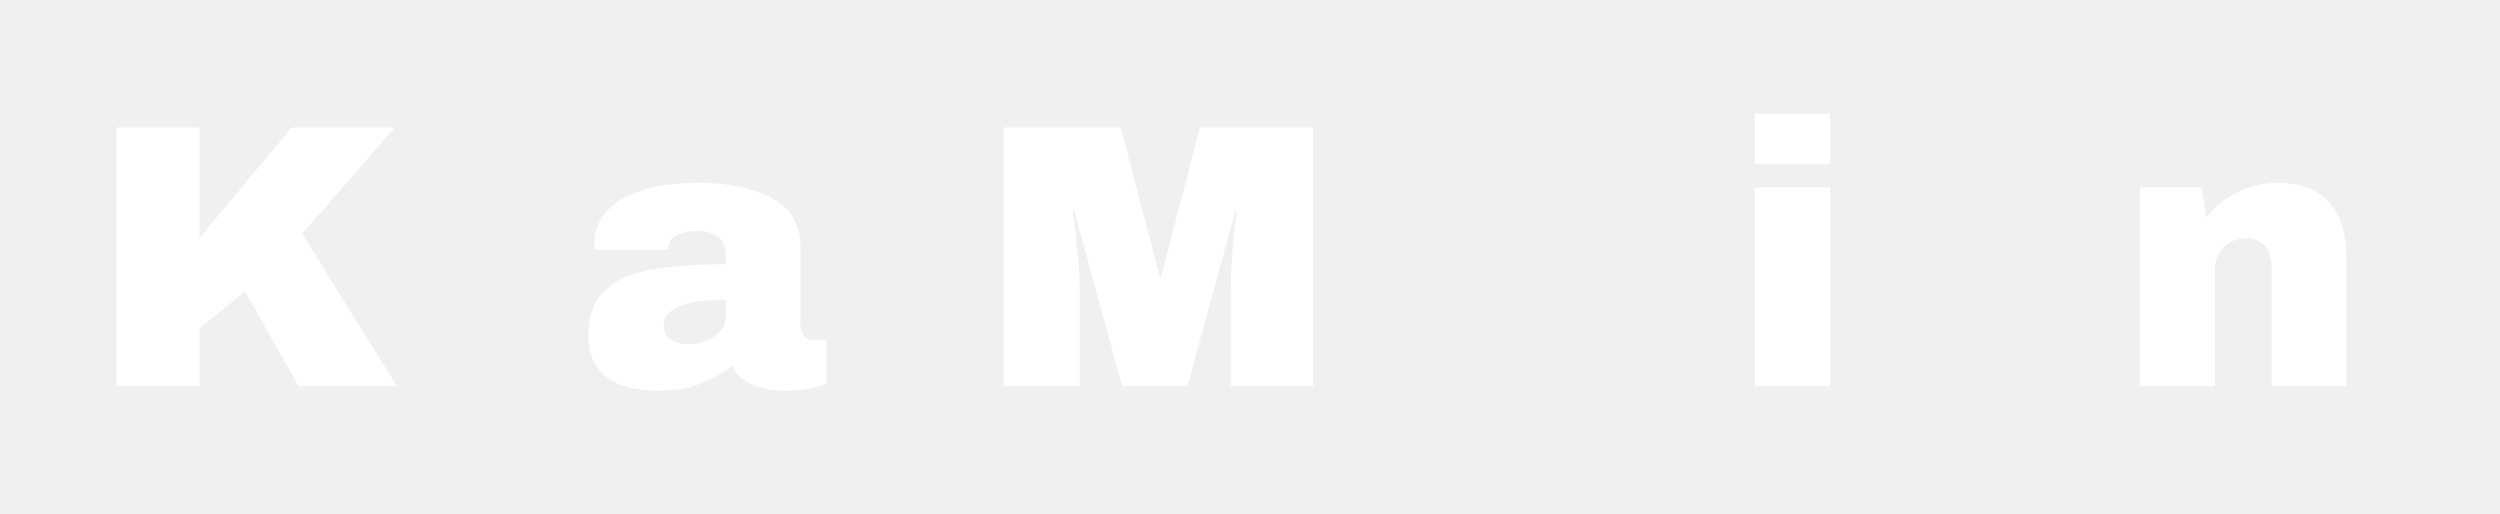
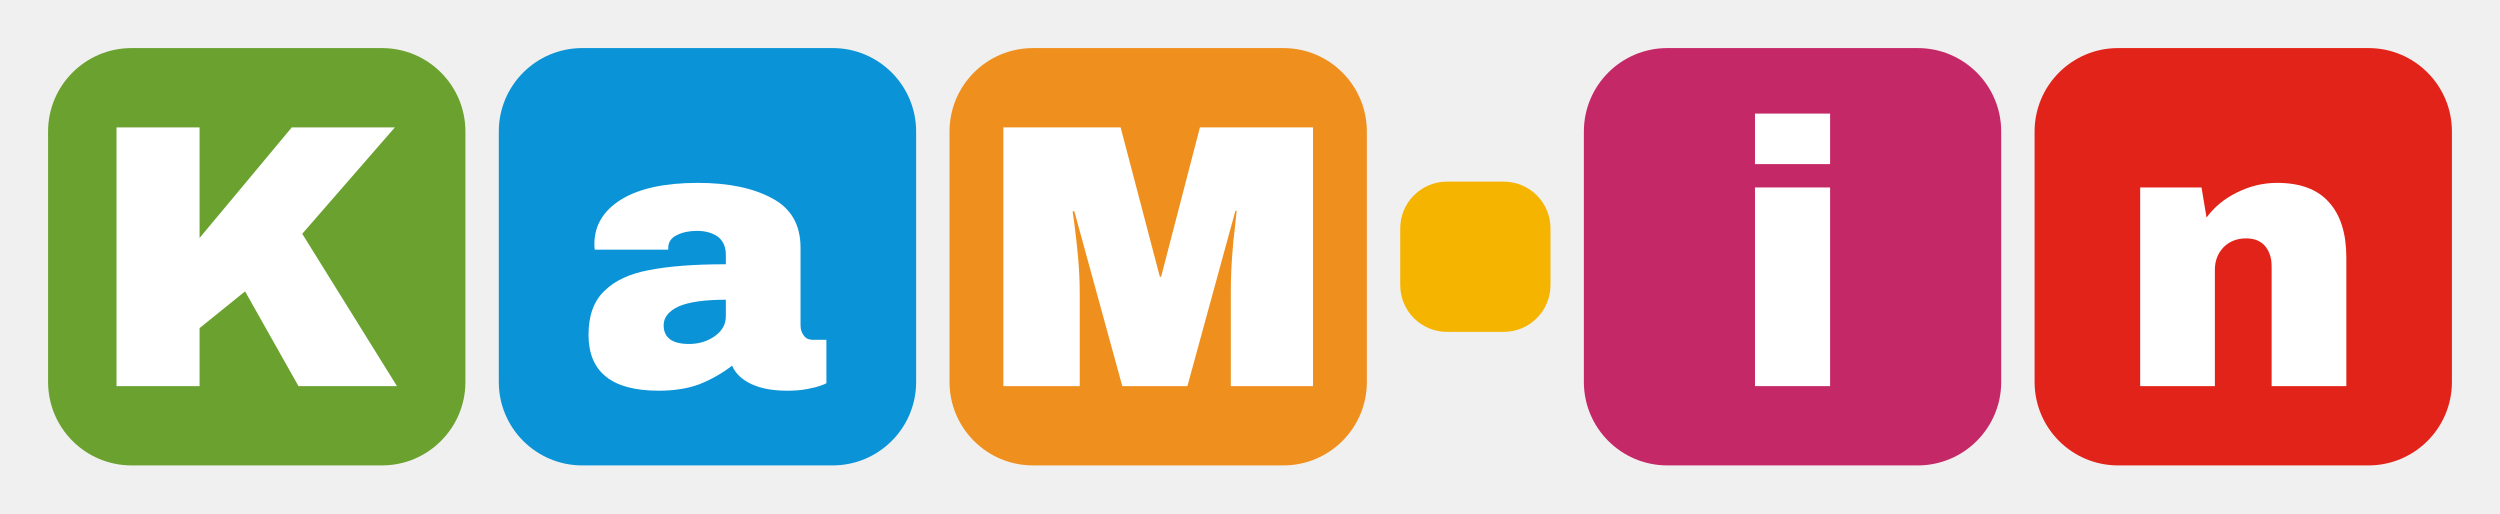
<svg xmlns="http://www.w3.org/2000/svg" viewBox="-11.52 -11.52 599.04 123.04">
-   <rect x="0" y="0" rx="20" fill="#6aa12f" />
+   <rect x="0" y="0" width="100" height="100" rx="20" fill="#6aa12f" />
  <path fill="#ffffff" d="M58.4 19H83.1L60.9 44.5L83.6 81H60L47.2 58.3L36.3 67.1V81H16.4V19H36.3V45.5Z" />
-   <rect x="108" y="0" rx="20" fill="#0a93d6" />
+   <rect x="108" y="0" width="100" height="100" rx="20" fill="#0a93d6" />
  <path fill="#ffffff" d="M180.3 47.8V66.4Q180.3 67.9 181.1 68.9Q181.8 69.9 183.2 69.9H186.5V80.3Q186.2 80.5 185.1 80.9Q184 81.3 181.9 81.7Q179.8 82.1 177.1 82.1Q171.9 82.1 168.5 80.5Q165.1 78.9 163.9 76.1Q160.4 78.8 156.2 80.5Q152 82.1 146.3 82.1Q129.5 82.1 129.5 68.7Q129.5 61.8 133.3 58.2Q137 54.5 144 53.2Q151.1 51.8 162.4 51.8V49.5Q162.4 46.7 160.5 45.2Q158.5 43.8 155.5 43.8Q152.7 43.8 150.7 44.8Q148.6 45.8 148.6 47.9V48.3H131Q130.9 47.8 130.9 47Q130.9 40.3 137.3 36.3Q143.8 32.3 155.7 32.3Q166.7 32.3 173.5 36Q180.3 39.6 180.3 47.8ZM147.5 66.4Q147.5 70.9 153.6 70.9Q157.1 70.9 159.8 69Q162.4 67.1 162.4 64.3V60.3Q154.8 60.3 151.1 61.9Q147.5 63.6 147.5 66.4Z" />
-   <rect x="216" y="0" rx="20" fill="#ef8f1e" />
+   <rect x="216" y="0" width="100" height="100" rx="20" fill="#ef8f1e" />
  <path fill="#ffffff" d="M283.4 81V58.7Q283.4 54.5 283.7 50.1Q284 45.8 284.4 42.8Q284.7 39.8 284.8 39H284.5L273 81H257.4L245.9 39.1H245.5Q245.6 39.9 246 42.8Q246.4 45.8 246.8 50.1Q247.2 54.5 247.2 58.7V81H228.9V19H257L266.4 54.8H266.7L276 19H303.1V81Z" />
-   <rect x="324" y="32" rx="11.2" fill="#f4b400" />
-   <rect x="368" y="0" rx="20" fill="#c52866" />
+   <rect x="324" y="32" width="36" height="36" rx="11.2" fill="#f4b400" />
+   <rect x="368" y="0" width="100" height="100" rx="20" fill="#c52866" />
  <path fill="#ffffff" d="M409 81V33.4H427V81ZM409 27.8V15.7H427V27.8Z" />
-   <rect x="476" y="0" rx="20" fill="#e2231a" />
+   <rect x="476" y="0" width="100" height="100" rx="20" fill="#e2231a" />
  <path fill="#ffffff" d="M550.7 50.2V81H532.8V52.3Q532.8 49.3 531.2 47.4Q529.6 45.6 526.7 45.6Q523.4 45.6 521.3 47.7Q519.2 49.9 519.2 53.1V81H501.3V33.4H516L517.2 40.6Q520 36.8 524.5 34.6Q529.1 32.3 534.1 32.3Q542.4 32.3 546.5 36.9Q550.7 41.5 550.7 50.2Z" />
</svg>
